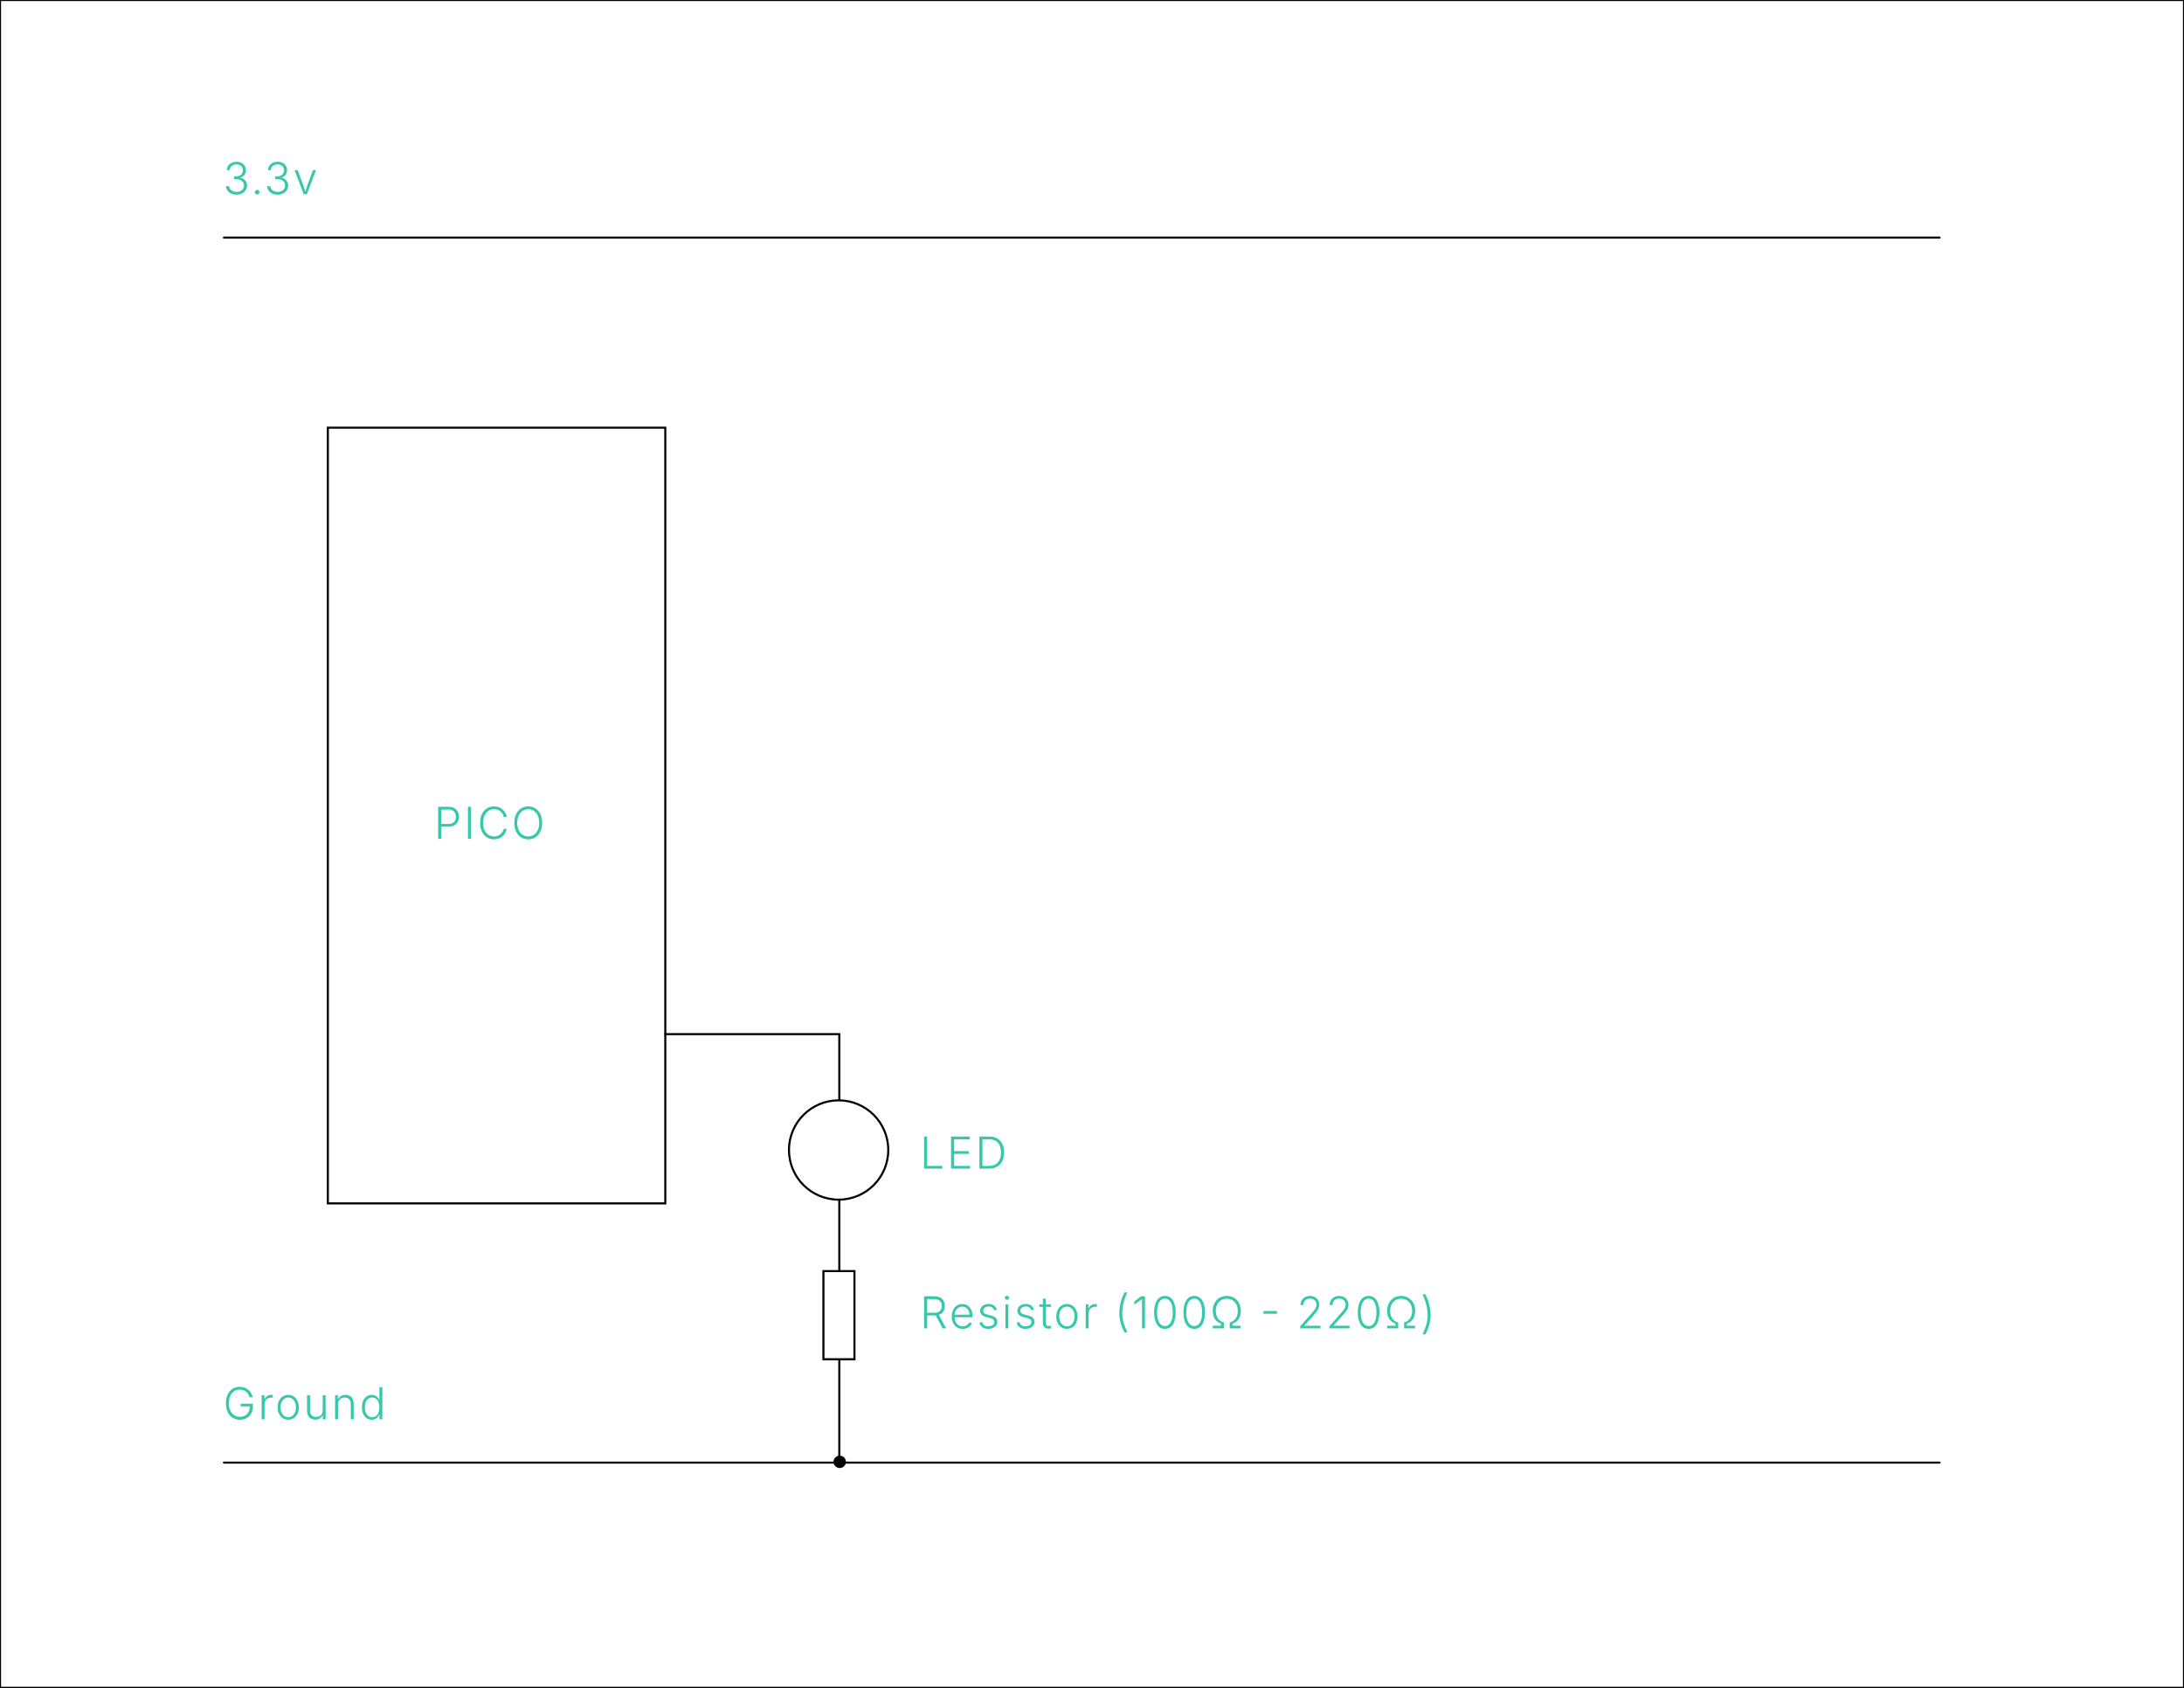
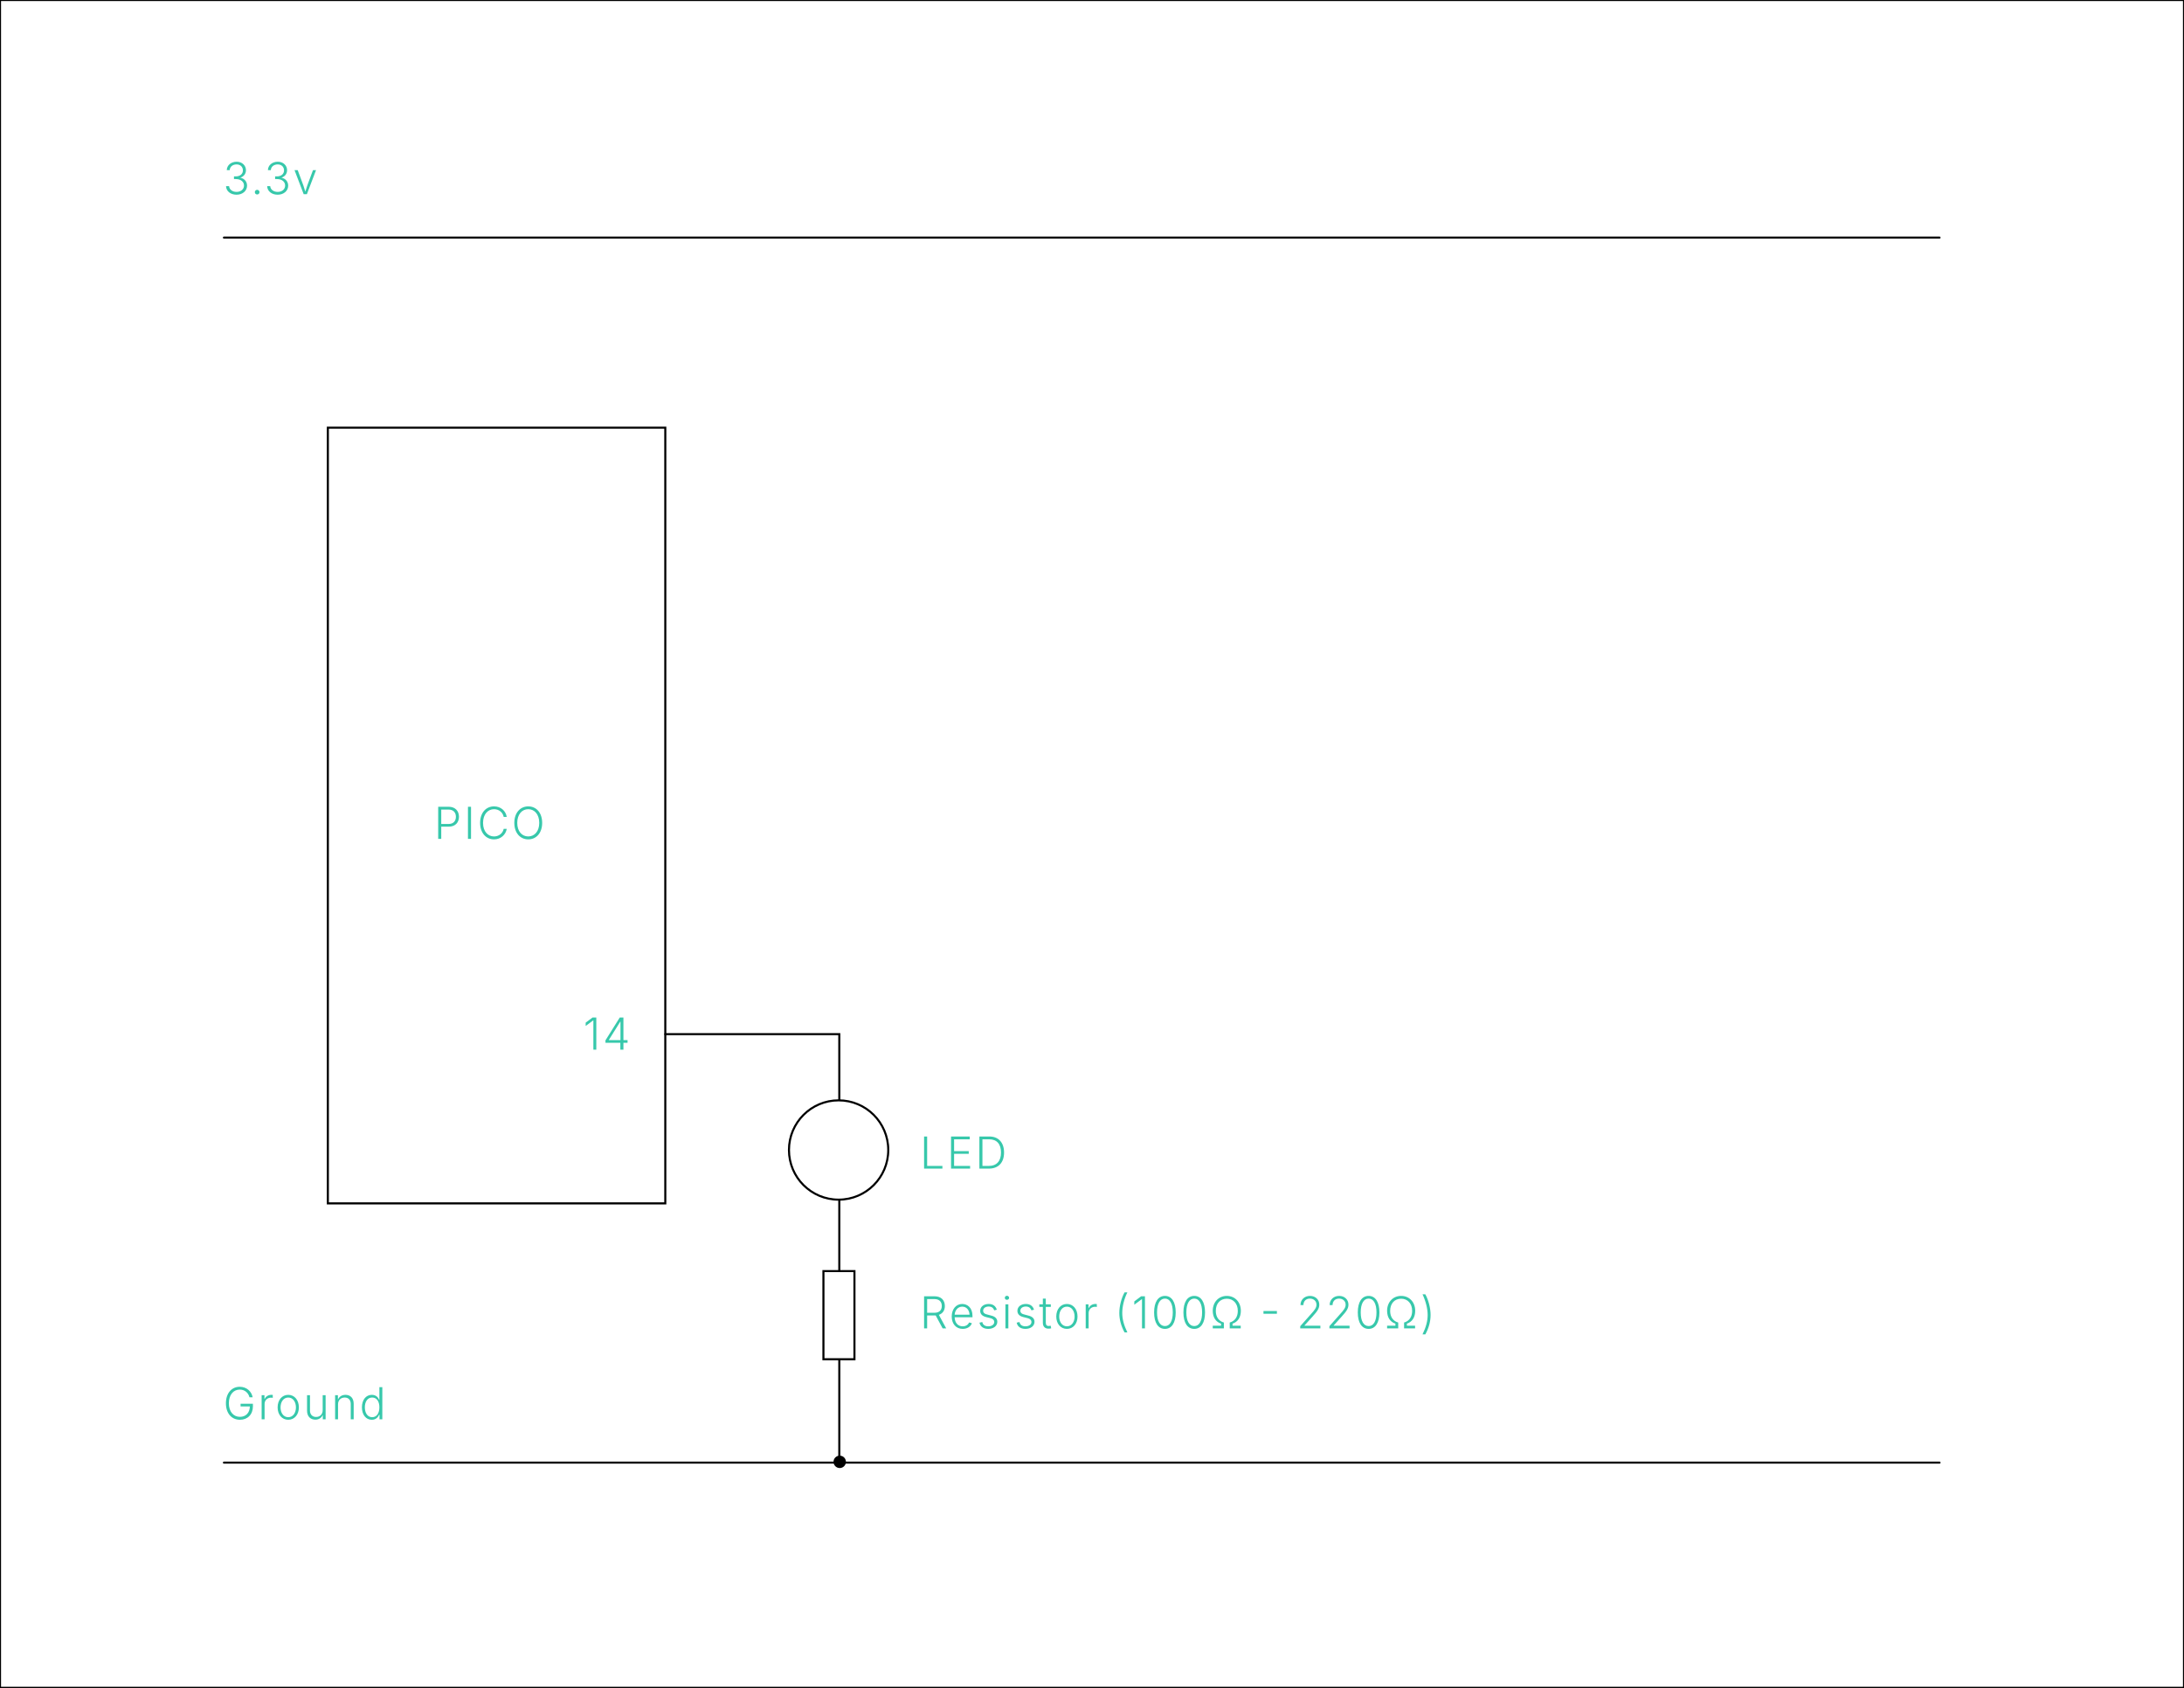
<svg xmlns="http://www.w3.org/2000/svg" width="11in" height="8.5in" viewBox="0 0 279.4 215.9" version="1.1" id="svg1">
  <defs id="defs1" />
  <g id="layer1">
    <rect style="fill:#ffffff;stroke:#000000;stroke-width:0.265;stroke-linecap:round;stroke-dasharray:none" id="rect1" width="279.4" height="215.9" x="0" y="0" />
  </g>
  <g id="layer2">
    <rect style="fill:#ffffff;stroke:#000000;stroke-width:0.265;stroke-linecap:round;stroke-dasharray:none" id="rect2" width="43.171" height="99.224" x="41.941" y="54.706" />
    <text xml:space="preserve" style="font-style:normal;font-variant:normal;font-weight:300;font-stretch:normal;font-size:5.644px;font-family:Inter;-inkscape-font-specification:'Inter Light';text-align:start;letter-spacing:0.265px;writing-mode:lr-tb;direction:ltr;text-anchor:start;fill:#37c8ab;stroke:none;stroke-width:1.219;stroke-linecap:round;stroke-dasharray:none" x="55.511" y="107.306" id="text3">
      <tspan id="tspan3" style="font-style:normal;font-variant:normal;font-weight:300;font-stretch:normal;font-size:5.644px;font-family:Inter;-inkscape-font-specification:'Inter Light';letter-spacing:0.265px;fill:#37c8ab;stroke:none;stroke-width:1.219" x="55.511" y="107.306">PICO</tspan>
    </text>
    <text xml:space="preserve" style="font-style:normal;font-variant:normal;font-weight:300;font-stretch:normal;font-size:5.644px;font-family:Inter;-inkscape-font-specification:'Inter Light';text-align:start;letter-spacing:0.265px;writing-mode:lr-tb;direction:ltr;text-anchor:start;fill:#37c8ab;stroke:none;stroke-width:1.219;stroke-linecap:round;stroke-dasharray:none" x="28.544" y="24.846" id="text4">
      <tspan id="tspan4" style="font-style:normal;font-variant:normal;font-weight:300;font-stretch:normal;font-family:Inter;-inkscape-font-specification:'Inter Light';letter-spacing:0.265px;fill:#37c8ab;stroke:none;stroke-width:1.219;font-size:5.644px" x="28.544" y="24.846">3.3v</tspan>
    </text>
    <text xml:space="preserve" style="font-style:normal;font-variant:normal;font-weight:300;font-stretch:normal;font-size:5.644px;font-family:Inter;-inkscape-font-specification:'Inter Light';text-align:start;letter-spacing:0.265px;writing-mode:lr-tb;direction:ltr;text-anchor:start;fill:#37c8ab;stroke:none;stroke-width:1.219;stroke-linecap:round;stroke-dasharray:none" x="28.544" y="181.544" id="text7">
      <tspan id="tspan7" style="font-style:normal;font-variant:normal;font-weight:300;font-stretch:normal;font-size:5.644px;font-family:Inter;-inkscape-font-specification:'Inter Light';letter-spacing:0.265px;fill:#37c8ab;stroke:none;stroke-width:1.219" x="28.544" y="181.544">Ground</tspan>
    </text>
-     <text xml:space="preserve" style="font-style:normal;font-variant:normal;font-weight:300;font-stretch:normal;font-size:5.644px;font-family:Inter;-inkscape-font-specification:'Inter Light';text-align:start;letter-spacing:0.265px;writing-mode:lr-tb;direction:ltr;text-anchor:start;fill:#37c8ab;stroke:none;stroke-width:1.219;stroke-linecap:round;stroke-dasharray:none" x="117.672" y="149.484" id="text8">
-       <tspan id="tspan8" style="font-style:normal;font-variant:normal;font-weight:300;font-stretch:normal;font-size:5.644px;font-family:Inter;-inkscape-font-specification:'Inter Light';letter-spacing:0.265px;fill:#37c8ab;stroke:none;stroke-width:1.219" x="117.672" y="149.484">LED</tspan>
+     <text xml:space="preserve" style="font-style:normal;font-variant:normal;font-weight:300;font-stretch:normal;font-size:5.644px;font-family:Inter;-inkscape-font-specification:'Inter Light';text-align:start;letter-spacing:0.265px;writing-mode:lr-tb;direction:ltr;text-anchor:start;fill:#37c8ab;stroke:none;stroke-width:1.219;stroke-linecap:round;stroke-dasharray:none" x="117.672" y="149.484" id="text1">
+       <tspan id="tspan1" style="font-style:normal;font-variant:normal;font-weight:300;font-stretch:normal;font-size:5.644px;font-family:Inter;-inkscape-font-specification:'Inter Light';letter-spacing:0.265px;fill:#37c8ab;stroke:none;stroke-width:1.219" x="117.672" y="149.484">LED</tspan>
+     </text>
+     <text xml:space="preserve" style="font-style:normal;font-variant:normal;font-weight:300;font-stretch:normal;font-size:5.644px;font-family:Inter;-inkscape-font-specification:'Inter Light';text-align:start;letter-spacing:0.265px;writing-mode:lr-tb;direction:ltr;text-anchor:start;fill:#37c8ab;stroke:none;stroke-width:1.219;stroke-linecap:round;stroke-dasharray:none" x="74.613" y="134.269" id="text8">
+       <tspan id="tspan8" style="font-style:normal;font-variant:normal;font-weight:300;font-stretch:normal;font-size:5.644px;font-family:Inter;-inkscape-font-specification:'Inter Light';letter-spacing:0.265px;fill:#37c8ab;stroke:none;stroke-width:1.219" x="74.613" y="134.269">14</tspan>
    </text>
    <text xml:space="preserve" style="font-style:normal;font-variant:normal;font-weight:300;font-stretch:normal;font-size:5.644px;font-family:Inter;-inkscape-font-specification:'Inter Light';text-align:start;letter-spacing:0.265px;writing-mode:lr-tb;direction:ltr;text-anchor:start;fill:#37c8ab;stroke:none;stroke-width:1.219;stroke-linecap:round;stroke-dasharray:none" x="117.672" y="169.918" id="text2">
      <tspan id="tspan9" x="117.672" y="169.918">Resistor (100Ω - 220Ω)</tspan>
    </text>
    <path style="fill:#999999;stroke:#000000;stroke-width:0.265;stroke-linecap:round;stroke-dasharray:none" d="M 28.649,30.393 H 248.127" id="path4" />
    <circle style="fill:#000000;stroke:none;stroke-width:0.265;stroke-linecap:round;stroke-dasharray:none" id="path6" cx="107.426" cy="186.991" r="0.793" />
    <path style="fill:#999999;stroke:#000000;stroke-width:0.265;stroke-linecap:round;stroke-dasharray:none" d="M 28.649,187.091 H 248.127" id="path2" />
    <path style="fill:none;stroke:#000000;stroke-width:0.265;stroke-linecap:round;stroke-dasharray:none" d="m 85.112,132.284 h 22.26 v 54.06" id="path5" />
    <circle style="fill:#ffffff;stroke:#000000;stroke-width:0.265;stroke-linecap:round;stroke-dasharray:none" id="path7" cx="107.284" cy="147.102" r="6.351" />
    <rect style="fill:#ffffff;stroke:#000000;stroke-width:0.265;stroke-linecap:round;stroke-dasharray:none" id="rect7" width="3.968" height="11.274" x="105.342" y="162.593" />
  </g>
</svg>
